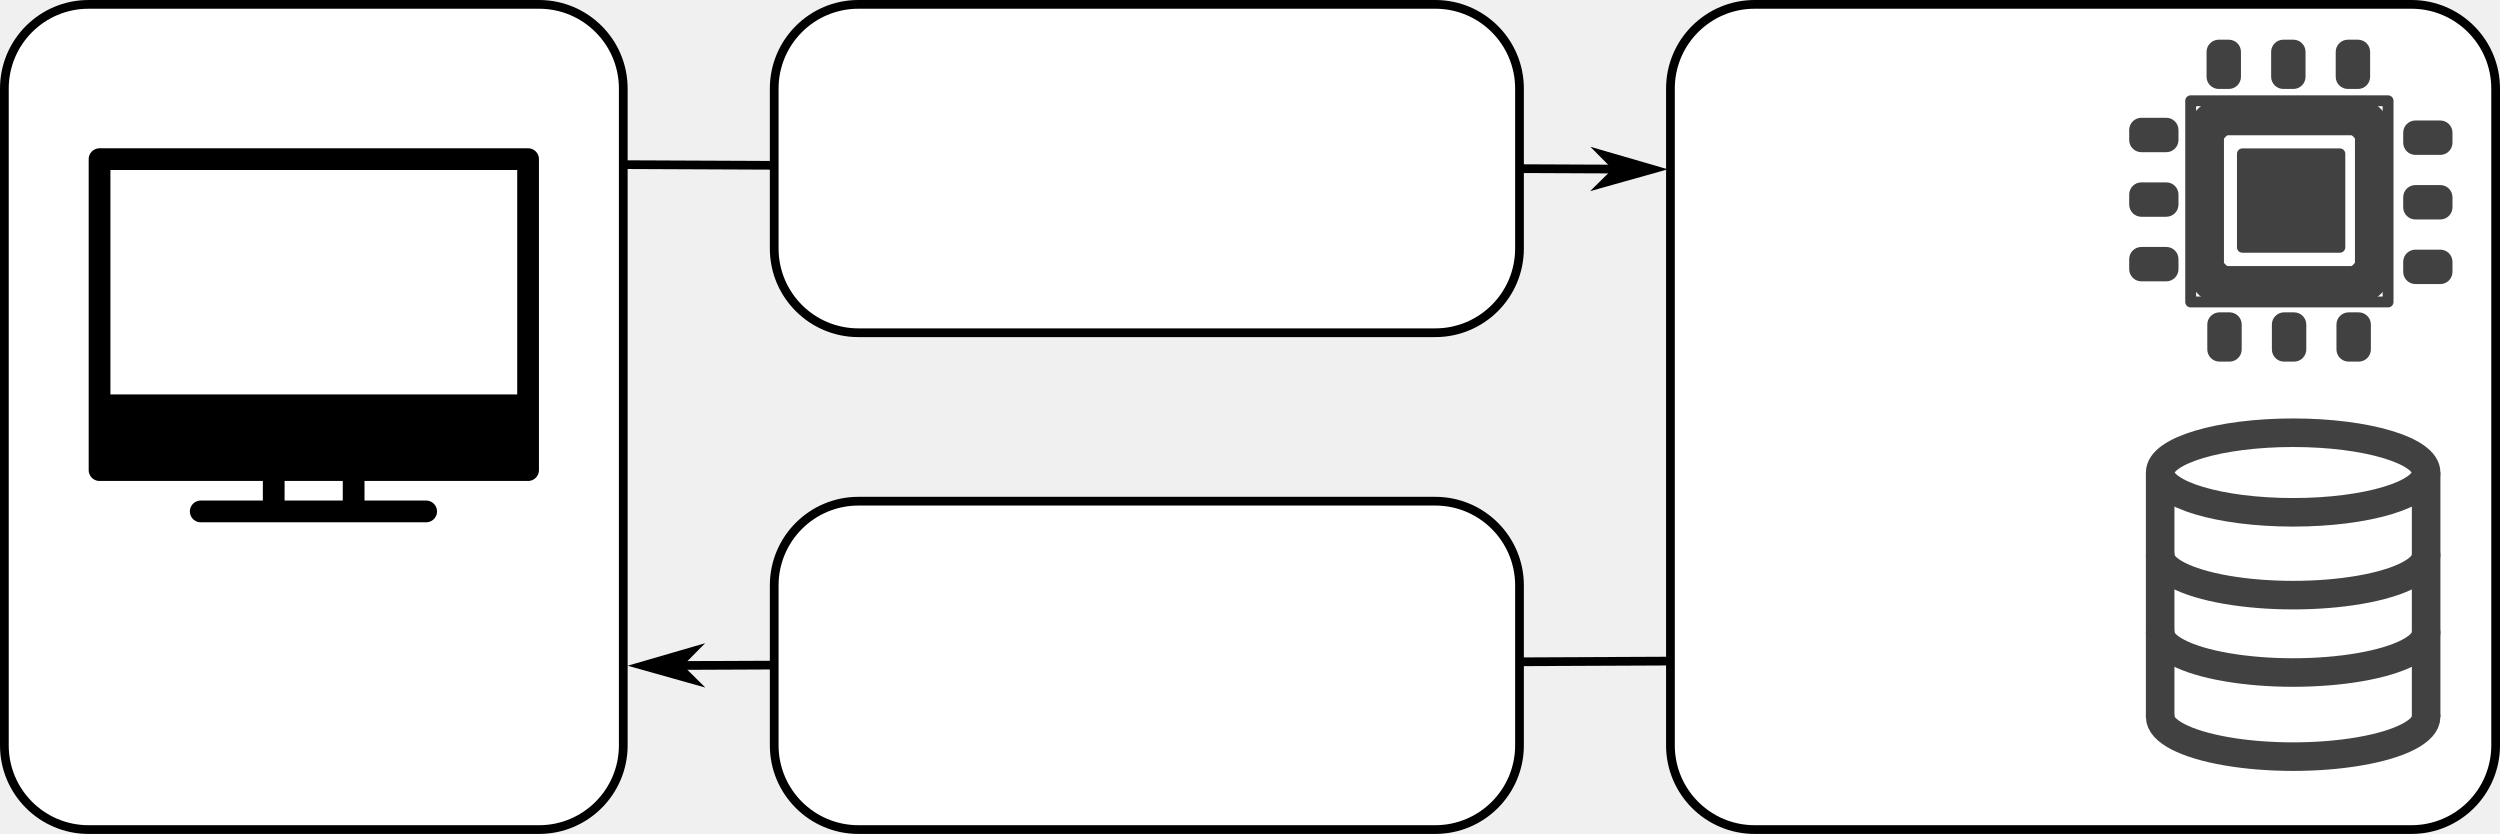
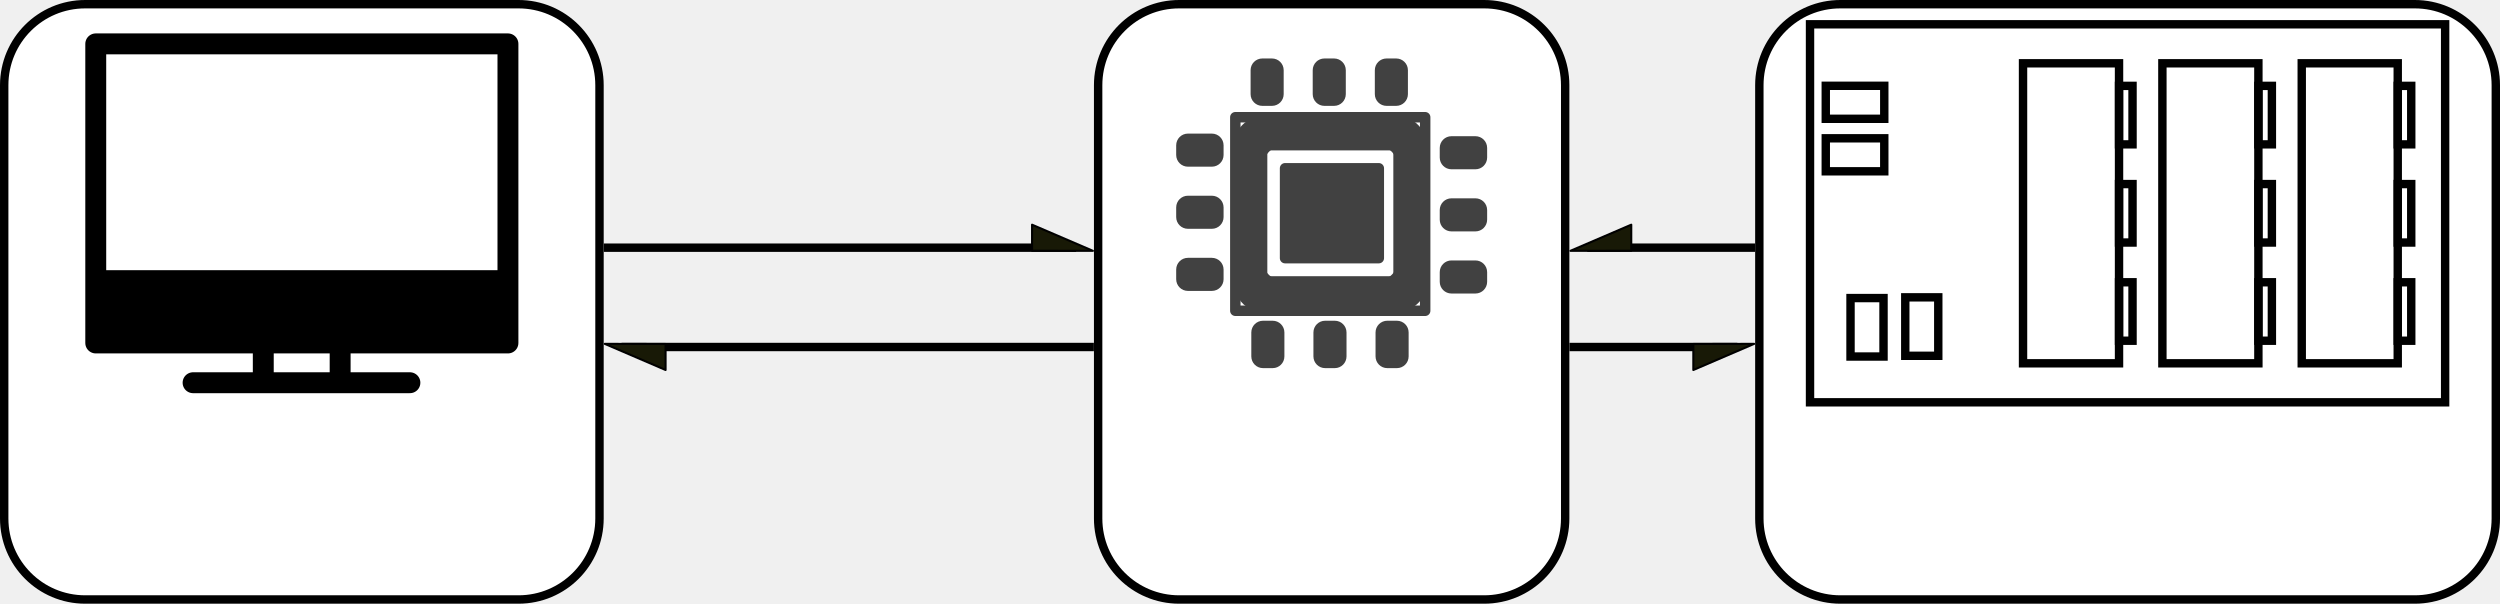
- <svg xmlns="http://www.w3.org/2000/svg" width="302.956mm" height="101.058mm" viewBox="0 0 302.956 101.058" version="1.1" id="svg406">
+ <svg xmlns="http://www.w3.org/2000/svg" width="314.969mm" height="76.058mm" viewBox="0 0 314.969 76.058" version="1.1" id="svg406">
  <defs id="defs400">
    <marker orient="auto" refY="0" refX="0" id="Arrow1Mend-7-8-0" style="overflow:visible">
      <path id="path1518-9-2-5" d="M 0,0 5,-5 -12.5,0 5,5 Z" style="fill:#000000;fill-opacity:1;fill-rule:evenodd;stroke:#000000;stroke-width:1pt;stroke-opacity:1" transform="matrix(-0.4,0,0,-0.4,-4,0)" />
    </marker>
    <marker orient="auto" refY="0" refX="0" id="Arrow1Mend-7-8-0-9" style="overflow:visible">
      <path id="path1518-9-2-5-8" d="M 0,0 5,-5 -12.5,0 5,5 Z" style="fill:#000000;fill-opacity:1;fill-rule:evenodd;stroke:#000000;stroke-width:1pt;stroke-opacity:1" transform="matrix(-0.4,0,0,-0.4,-4,0)" />
    </marker>
  </defs>
-   <g id="layer1" transform="translate(0.5905227,-108.4457)">
-     <path style="display:inline;fill:none;stroke:#000000;stroke-width:1.058;stroke-linecap:butt;stroke-linejoin:miter;stroke-miterlimit:4;stroke-dasharray:none;stroke-opacity:1;marker-end:url(#Arrow1Mend-7-8-0)" d="M 71.946,128.386 199.442,128.953" id="path6919-4-3" />
+   <g id="layer1" transform="translate(0.5905227,-122.2039)">
    <g id="g1856" transform="translate(340.5014,-26.19241)">
      <g id="g1922" transform="translate(-336.7596,-0.1624188)">
-         <rect style="display:inline;fill:#ffffff;fill-opacity:1;fill-rule:nonzero;stroke:#000000;stroke-width:1.058;stroke-linecap:round;stroke-linejoin:round;stroke-miterlimit:4;stroke-dasharray:none;stroke-dashoffset:0;stroke-opacity:1" id="rect2218-9-5-3-0-7-9" width="75" height="100" x="-3.803" y="135.33" rx="10.205" ry="10.205" />
+         <rect style="display:inline;fill:#ffffff;fill-opacity:1;fill-rule:nonzero;stroke:#000000;stroke-width:1.058;stroke-linecap:round;stroke-linejoin:round;stroke-miterlimit:4;stroke-dasharray:none;stroke-dashoffset:0;stroke-opacity:1" id="rect2218-9-5-3-0-7-9" width="75" height="75" x="-3.803" y="149.088" rx="10.205" ry="10.205" />
        <g transform="translate(0,9.790713)" id="g1908">
-           <flowRoot xml:space="preserve" id="flowRoot2231-2-9-6-6-8-3-0" style="font-style:normal;font-variant:normal;font-weight:bold;font-stretch:normal;font-size:40px;line-height:1.25;font-family:'CMU Serif';-inkscape-font-specification:'CMU Serif, Bold';font-variant-ligatures:normal;font-variant-caps:normal;font-variant-numeric:normal;font-feature-settings:normal;text-align:center;letter-spacing:0px;word-spacing:0px;writing-mode:lr-tb;text-anchor:middle;display:inline;fill:#000000;fill-opacity:1;stroke:none" transform="matrix(0.2645833,0,0,0.2645833,-39.45552,181.6871)">
+           <flowRoot xml:space="preserve" id="flowRoot2231-2-9-6-6-8-3-0" style="font-style:normal;font-variant:normal;font-weight:bold;font-stretch:normal;font-size:40px;line-height:1.25;font-family:'CMU Serif';-inkscape-font-specification:'CMU Serif, Bold';font-variant-ligatures:normal;font-variant-caps:normal;font-variant-numeric:normal;font-feature-settings:normal;text-align:center;letter-spacing:0px;word-spacing:0px;writing-mode:lr-tb;text-anchor:middle;display:inline;fill:#000000;fill-opacity:1;stroke:none" transform="matrix(0.2645833,0,0,0.2645833,-39.45552,172.6912)">
            <flowRegion id="flowRegion2233-0-2-1-3-2-8-3" style="font-style:normal;font-variant:normal;font-weight:bold;font-stretch:normal;font-size:40px;font-family:'CMU Serif';-inkscape-font-specification:'CMU Serif, Bold';font-variant-ligatures:normal;font-variant-caps:normal;font-variant-numeric:normal;font-feature-settings:normal;text-align:center;writing-mode:lr-tb;text-anchor:middle">
              <rect id="rect2235-2-2-2-2-3-6-5" width="330.38" height="159.533" x="111.429" y="62.52" style="font-style:normal;font-variant:normal;font-weight:bold;font-stretch:normal;font-size:40px;font-family:'CMU Serif';-inkscape-font-specification:'CMU Serif, Bold';font-variant-ligatures:normal;font-variant-caps:normal;font-variant-numeric:normal;font-feature-settings:normal;text-align:center;writing-mode:lr-tb;text-anchor:middle" />
            </flowRegion>
-             <flowPara id="flowPara14306-3-5">Web Browser</flowPara>
+             <flowPara id="flowPara14306-3-5">OPC-UA </flowPara>
+             <flowPara id="flowPara4896">Client</flowPara>
          </flowRoot>
          <g id="g7727" transform="matrix(0.3733337,0,0,0.3733337,-285.9045,123.7338)" style="display:inline">
            <rect ry="0" rx="0" y="55.077" x="786.524" height="100.933" width="139.1" id="rect5556-0" style="fill:none;fill-opacity:1;fill-rule:nonzero;stroke:#000000;stroke-width:7.056;stroke-linecap:round;stroke-linejoin:round;stroke-miterlimit:4;stroke-dasharray:none;stroke-dashoffset:0;stroke-opacity:1" />
            <path id="path5566-1" d="m 843.058,156.681 v 12.316" style="fill:none;stroke:#000000;stroke-width:7.056;stroke-linecap:butt;stroke-linejoin:miter;stroke-miterlimit:4;stroke-dasharray:none;stroke-opacity:1" />
            <path id="path5568-3" d="m 868.998,156.681 v 12.502" style="fill:none;stroke:#000000;stroke-width:7.056;stroke-linecap:butt;stroke-linejoin:miter;stroke-miterlimit:4;stroke-dasharray:none;stroke-opacity:1" />
            <path id="path5570-7" d="m 819.368,169.426 h 73.169" style="fill:none;stroke:#000000;stroke-width:7.056;stroke-linecap:round;stroke-linejoin:miter;stroke-miterlimit:4;stroke-dasharray:none;stroke-opacity:1" />
            <rect y="131.922" x="789.561" height="24.087" width="135.712" id="rect646" style="fill:#000000;fill-opacity:1;stroke:#000000;stroke-width:0.946;stroke-miterlimit:4;stroke-dasharray:none;stroke-dashoffset:0;stroke-opacity:1" />
          </g>
        </g>
      </g>
    </g>
-     <path style="display:inline;fill:none;stroke:#000000;stroke-width:1.058;stroke-linecap:butt;stroke-linejoin:miter;stroke-miterlimit:4;stroke-dasharray:none;stroke-opacity:1;marker-end:url(#Arrow1Mend-7-8-0-9)" d="M 205.049,188.544 77.553,189.111" id="path6919-4-3-9" />
-     <g id="g1824" transform="translate(-1.1481266e-5)">
-       <g id="g1896">
-         <g transform="translate(145.2605,111.9397)" id="g4485-7-9-0-2" style="display:inline">
-           <rect style="fill:#ffffff;fill-opacity:1;fill-rule:nonzero;stroke:#000000;stroke-width:1.058;stroke-linecap:round;stroke-linejoin:round;stroke-miterlimit:4;stroke-dasharray:none;stroke-dashoffset:0;stroke-opacity:1" id="rect2218-9-5-3-0-0-3" width="100" height="100" x="56.576" y="-2.965" rx="10.205" ry="10.205" />
-         </g>
-         <flowRoot transform="matrix(0.2645833,0,0,0.2645833,154.84,127.2244)" style="font-style:normal;font-variant:normal;font-weight:bold;font-stretch:normal;font-size:40px;line-height:1.25;font-family:'CMU Serif';-inkscape-font-specification:'CMU Serif, Bold';font-variant-ligatures:normal;font-variant-caps:normal;font-variant-numeric:normal;font-feature-settings:normal;text-align:center;letter-spacing:0px;word-spacing:0px;writing-mode:lr-tb;text-anchor:middle;display:inline;fill:#000000;fill-opacity:1;stroke:none" id="flowRoot2231-2-9-6-6-8-9-7" xml:space="preserve">
-           <flowRegion style="font-style:normal;font-variant:normal;font-weight:bold;font-stretch:normal;font-size:40px;font-family:'CMU Serif';-inkscape-font-specification:'CMU Serif, Bold';font-variant-ligatures:normal;font-variant-caps:normal;font-variant-numeric:normal;font-feature-settings:normal;text-align:center;writing-mode:lr-tb;text-anchor:middle" id="flowRegion2233-0-2-1-3-2-3-2">
-             <rect style="font-style:normal;font-variant:normal;font-weight:bold;font-stretch:normal;font-size:40px;font-family:'CMU Serif';-inkscape-font-specification:'CMU Serif, Bold';font-variant-ligatures:normal;font-variant-caps:normal;font-variant-numeric:normal;font-feature-settings:normal;text-align:center;writing-mode:lr-tb;text-anchor:middle" y="62.52" x="111.429" height="159.533" width="330.38" id="rect2235-2-2-2-2-3-9-6" />
-           </flowRegion>
-           <flowPara id="flowPara14306-1-6">Process </flowPara>
-           <flowPara id="flowPara1552">Request</flowPara>
-         </flowRoot>
-         <g id="g1607" transform="translate(-10.58333,0.1319906)">
-           <g id="g1681-2-8" transform="matrix(0.3733337,0,0,0.3733337,133.7866,250.2392)" style="display:inline">
-             <g transform="rotate(90,376.3592,-367.8392)" id="g1585-7-6-0" style="display:inline">
-               <rect style="display:inline;fill:#414141;fill-opacity:1;fill-rule:nonzero;stroke:#414141;stroke-width:3.528;stroke-linecap:round;stroke-linejoin:round;stroke-miterlimit:4;stroke-dasharray:none;stroke-dashoffset:0;stroke-opacity:1" id="rect1529-0-4-4-2" width="7.639" height="12.468" x="-453.602" y="352.781" ry="2.195" transform="scale(-1)" />
-               <rect style="display:inline;fill:#414141;fill-opacity:1;fill-rule:nonzero;stroke:#414141;stroke-width:3.528;stroke-linecap:round;stroke-linejoin:round;stroke-miterlimit:4;stroke-dasharray:none;stroke-dashoffset:0;stroke-opacity:1" id="rect1529-7-6-8-7-2" width="7.639" height="12.468" x="-432.64" y="352.781" ry="2.195" transform="scale(-1)" />
-               <rect style="display:inline;fill:#414141;fill-opacity:1;fill-rule:nonzero;stroke:#414141;stroke-width:3.528;stroke-linecap:round;stroke-linejoin:round;stroke-miterlimit:4;stroke-dasharray:none;stroke-dashoffset:0;stroke-opacity:1" id="rect1529-7-4-4-5-9-3" width="7.639" height="12.468" x="-411.677" y="352.781" ry="2.195" transform="scale(-1)" />
+     <g transform="translate(81.18628,125.6979)" id="g4485-7-9-0-2" style="display:inline">
+       <rect style="fill:#ffffff;fill-opacity:1;fill-rule:nonzero;stroke:#000000;stroke-width:1.058;stroke-linecap:round;stroke-linejoin:round;stroke-miterlimit:4;stroke-dasharray:none;stroke-dashoffset:0;stroke-opacity:1" id="rect2218-9-5-3-0-0-3" width="58.84" height="75" x="56.576" y="-2.965" rx="10.205" ry="10.205" />
+     </g>
+     <g transform="translate(-20.01767,-0.5345387)" id="g5220">
+       <g transform="translate(-100.4025,16.98252)" id="g1607">
+         <g style="display:inline" transform="matrix(0.3733337,0,0,0.3733337,133.7866,250.2392)" id="g1681-2-8">
+           <g style="display:inline" id="g1585-7-6-0" transform="rotate(90,376.3592,-367.8392)">
+             <rect transform="scale(-1)" ry="2.195" y="352.781" x="-453.602" height="12.468" width="7.639" id="rect1529-0-4-4-2" style="display:inline;fill:#414141;fill-opacity:1;fill-rule:nonzero;stroke:#414141;stroke-width:3.528;stroke-linecap:round;stroke-linejoin:round;stroke-miterlimit:4;stroke-dasharray:none;stroke-dashoffset:0;stroke-opacity:1" />
+             <rect transform="scale(-1)" ry="2.195" y="352.781" x="-432.64" height="12.468" width="7.639" id="rect1529-7-6-8-7-2" style="display:inline;fill:#414141;fill-opacity:1;fill-rule:nonzero;stroke:#414141;stroke-width:3.528;stroke-linecap:round;stroke-linejoin:round;stroke-miterlimit:4;stroke-dasharray:none;stroke-dashoffset:0;stroke-opacity:1" />
+             <rect transform="scale(-1)" ry="2.195" y="352.781" x="-411.677" height="12.468" width="7.639" id="rect1529-7-4-4-5-9-3" style="display:inline;fill:#414141;fill-opacity:1;fill-rule:nonzero;stroke:#414141;stroke-width:3.528;stroke-linecap:round;stroke-linejoin:round;stroke-miterlimit:4;stroke-dasharray:none;stroke-dashoffset:0;stroke-opacity:1" />
+           </g>
+           <g id="g1657-3-2">
+             <rect ry="3.228" rx="0" y="-330.22" x="396.281" height="30.327" width="31.639" id="rect1480-6-2-4" style="display:inline;fill:#414141;fill-opacity:1;fill-rule:nonzero;stroke:#414141;stroke-width:3.528;stroke-linecap:round;stroke-linejoin:round;stroke-miterlimit:4;stroke-dasharray:none;stroke-dashoffset:0;stroke-opacity:1" />
+             <g id="g1516-8-8">
+               <rect style="fill:none;fill-opacity:0.978;fill-rule:nonzero;stroke:#414141;stroke-width:3.528;stroke-linecap:round;stroke-linejoin:round;stroke-miterlimit:4;stroke-dasharray:none;stroke-dashoffset:0;stroke-opacity:1" id="rect1480-75-2" width="64.071" height="65.313" x="379.494" y="-347.449" rx="0" ry="9.437" />
+               <rect style="display:inline;fill:none;fill-opacity:0.978;fill-rule:nonzero;stroke:#414141;stroke-width:3.528;stroke-linecap:round;stroke-linejoin:round;stroke-miterlimit:4;stroke-dasharray:none;stroke-dashoffset:0;stroke-opacity:1" id="rect1480-7-6-3" width="46.05" height="45.989" x="388.531" y="-338.025" rx="0" ry="6.452" />
            </g>
-             <g id="g1657-3-2">
-               <rect style="display:inline;fill:#414141;fill-opacity:1;fill-rule:nonzero;stroke:#414141;stroke-width:3.528;stroke-linecap:round;stroke-linejoin:round;stroke-miterlimit:4;stroke-dasharray:none;stroke-dashoffset:0;stroke-opacity:1" id="rect1480-6-2-4" width="31.639" height="30.327" x="396.281" y="-330.22" rx="0" ry="3.228" />
-               <g id="g1516-8-8">
-                 <rect ry="9.437" rx="0" y="-347.449" x="379.494" height="65.313" width="64.071" id="rect1480-75-2" style="fill:none;fill-opacity:0.978;fill-rule:nonzero;stroke:#414141;stroke-width:3.528;stroke-linecap:round;stroke-linejoin:round;stroke-miterlimit:4;stroke-dasharray:none;stroke-dashoffset:0;stroke-opacity:1" />
-                 <rect ry="6.452" rx="0" y="-338.025" x="388.531" height="45.989" width="46.05" id="rect1480-7-6-3" style="display:inline;fill:none;fill-opacity:0.978;fill-rule:nonzero;stroke:#414141;stroke-width:3.528;stroke-linecap:round;stroke-linejoin:round;stroke-miterlimit:4;stroke-dasharray:none;stroke-dashoffset:0;stroke-opacity:1" />
-               </g>
-               <path style="fill:#414141;fill-opacity:1;fill-rule:nonzero;stroke:#414141;stroke-width:17.698;stroke-linecap:round;stroke-linejoin:round;stroke-miterlimit:4;stroke-dasharray:none;stroke-dashoffset:0;stroke-opacity:1" d="m 1456.672,-1076.844 c -8.412,-4.404 -14.034,-13.257 -15.117,-23.808 -0.469,-4.568 -0.666,-47.729 -0.439,-95.913 0.365,-77.146 0.669,-88.162 2.551,-92.253 2.825,-6.143 8.582,-11.764 15.119,-14.762 4.983,-2.286 10.857,-2.437 95.572,-2.457 54.567,-0.013 92.1,0.489 94.908,1.271 6.494,1.807 14.491,8.789 17.398,15.191 2.312,5.091 2.456,10.832 2.483,99.359 0.032,102.655 0.281,99.16 -7.674,107.643 -1.969,2.1 -5.969,4.924 -8.889,6.276 -5.005,2.317 -10.603,2.46 -97.686,2.487 l -92.376,0.029 z m 169.339,-20.985 c 8.639,-2.398 15.979,-8.331 19.804,-16.008 l 3.451,-6.925 v -69.83 -69.83 l -3.498,-7.019 c -3.963,-7.954 -10.775,-13.569 -19.336,-15.94 -4.161,-1.153 -24.201,-1.473 -74.065,-1.186 l -68.36,0.394 -5.911,3.318 c -7.955,4.466 -14.11,12.841 -15.95,21.705 -1.013,4.88 -1.362,28.025 -1.095,72.702 l 0.391,65.543 3.106,6.307 c 3.778,7.673 10.799,13.727 18.796,16.21 7.737,2.402 134.242,2.897 142.668,0.558 z" id="path1519-0-8" transform="scale(0.2645833)" />
-               <g id="g1614-4-5">
-                 <rect ry="2.195" y="-365.512" x="386.412" height="12.468" width="7.639" id="rect1529-6-7" style="fill:#414141;fill-opacity:1;fill-rule:nonzero;stroke:#414141;stroke-width:3.528;stroke-linecap:round;stroke-linejoin:round;stroke-miterlimit:4;stroke-dasharray:none;stroke-dashoffset:0;stroke-opacity:1" />
-                 <rect ry="2.195" y="-365.512" x="407.375" height="12.468" width="7.639" id="rect1529-7-9-2" style="display:inline;fill:#414141;fill-opacity:1;fill-rule:nonzero;stroke:#414141;stroke-width:3.528;stroke-linecap:round;stroke-linejoin:round;stroke-miterlimit:4;stroke-dasharray:none;stroke-dashoffset:0;stroke-opacity:1" />
-                 <rect ry="2.195" y="-365.512" x="428.337" height="12.468" width="7.639" id="rect1529-7-4-68-8" style="display:inline;fill:#414141;fill-opacity:1;fill-rule:nonzero;stroke:#414141;stroke-width:3.528;stroke-linecap:round;stroke-linejoin:round;stroke-miterlimit:4;stroke-dasharray:none;stroke-dashoffset:0;stroke-opacity:1" />
-               </g>
-               <g id="g1585-9-8" transform="rotate(90,420.3915,-322.9289)">
-                 <rect transform="scale(-1)" ry="2.195" y="352.781" x="-453.602" height="12.468" width="7.639" id="rect1529-0-6-7" style="display:inline;fill:#414141;fill-opacity:1;fill-rule:nonzero;stroke:#414141;stroke-width:3.528;stroke-linecap:round;stroke-linejoin:round;stroke-miterlimit:4;stroke-dasharray:none;stroke-dashoffset:0;stroke-opacity:1" />
-                 <rect transform="scale(-1)" ry="2.195" y="352.781" x="-432.64" height="12.468" width="7.639" id="rect1529-7-6-85-7" style="display:inline;fill:#414141;fill-opacity:1;fill-rule:nonzero;stroke:#414141;stroke-width:3.528;stroke-linecap:round;stroke-linejoin:round;stroke-miterlimit:4;stroke-dasharray:none;stroke-dashoffset:0;stroke-opacity:1" />
-                 <rect transform="scale(-1)" ry="2.195" y="352.781" x="-411.677" height="12.468" width="7.639" id="rect1529-7-4-4-9-3" style="display:inline;fill:#414141;fill-opacity:1;fill-rule:nonzero;stroke:#414141;stroke-width:3.528;stroke-linecap:round;stroke-linejoin:round;stroke-miterlimit:4;stroke-dasharray:none;stroke-dashoffset:0;stroke-opacity:1" />
-               </g>
-               <g transform="translate(0.2414614,88.50347)" style="display:inline" id="g1614-8-8-5">
-                 <rect ry="2.195" y="-365.512" x="386.412" height="12.468" width="7.639" id="rect1529-2-7-3" style="fill:#414141;fill-opacity:1;fill-rule:nonzero;stroke:#414141;stroke-width:3.528;stroke-linecap:round;stroke-linejoin:round;stroke-miterlimit:4;stroke-dasharray:none;stroke-dashoffset:0;stroke-opacity:1" />
-                 <rect ry="2.195" y="-365.512" x="407.375" height="12.468" width="7.639" id="rect1529-7-60-0-9" style="display:inline;fill:#414141;fill-opacity:1;fill-rule:nonzero;stroke:#414141;stroke-width:3.528;stroke-linecap:round;stroke-linejoin:round;stroke-miterlimit:4;stroke-dasharray:none;stroke-dashoffset:0;stroke-opacity:1" />
-                 <rect ry="2.195" y="-365.512" x="428.337" height="12.468" width="7.639" id="rect1529-7-4-6-7-0" style="display:inline;fill:#414141;fill-opacity:1;fill-rule:nonzero;stroke:#414141;stroke-width:3.528;stroke-linecap:round;stroke-linejoin:round;stroke-miterlimit:4;stroke-dasharray:none;stroke-dashoffset:0;stroke-opacity:1" />
-               </g>
+             <path transform="scale(0.2645833)" id="path1519-0-8" d="m 1456.672,-1076.844 c -8.412,-4.404 -14.034,-13.257 -15.117,-23.808 -0.469,-4.568 -0.666,-47.729 -0.439,-95.913 0.365,-77.146 0.669,-88.162 2.551,-92.253 2.825,-6.143 8.582,-11.764 15.119,-14.762 4.983,-2.286 10.857,-2.437 95.572,-2.457 54.567,-0.013 92.1,0.489 94.908,1.271 6.494,1.807 14.491,8.789 17.398,15.191 2.312,5.091 2.456,10.832 2.483,99.359 0.032,102.655 0.281,99.16 -7.674,107.643 -1.969,2.1 -5.969,4.924 -8.889,6.276 -5.005,2.317 -10.603,2.46 -97.686,2.487 l -92.376,0.029 z m 169.339,-20.985 c 8.639,-2.398 15.979,-8.331 19.804,-16.008 l 3.451,-6.925 v -69.83 -69.83 l -3.498,-7.019 c -3.963,-7.954 -10.775,-13.569 -19.336,-15.94 -4.161,-1.153 -24.201,-1.473 -74.065,-1.186 l -68.36,0.394 -5.911,3.318 c -7.955,4.466 -14.11,12.841 -15.95,21.705 -1.013,4.88 -1.362,28.025 -1.095,72.702 l 0.391,65.543 3.106,6.307 c 3.778,7.673 10.799,13.727 18.796,16.21 7.737,2.402 134.242,2.897 142.668,0.558 z" style="fill:#414141;fill-opacity:1;fill-rule:nonzero;stroke:#414141;stroke-width:17.698;stroke-linecap:round;stroke-linejoin:round;stroke-miterlimit:4;stroke-dasharray:none;stroke-dashoffset:0;stroke-opacity:1" />
+             <g id="g1614-4-5">
+               <rect style="fill:#414141;fill-opacity:1;fill-rule:nonzero;stroke:#414141;stroke-width:3.528;stroke-linecap:round;stroke-linejoin:round;stroke-miterlimit:4;stroke-dasharray:none;stroke-dashoffset:0;stroke-opacity:1" id="rect1529-6-7" width="7.639" height="12.468" x="386.412" y="-365.512" ry="2.195" />
+               <rect style="display:inline;fill:#414141;fill-opacity:1;fill-rule:nonzero;stroke:#414141;stroke-width:3.528;stroke-linecap:round;stroke-linejoin:round;stroke-miterlimit:4;stroke-dasharray:none;stroke-dashoffset:0;stroke-opacity:1" id="rect1529-7-9-2" width="7.639" height="12.468" x="407.375" y="-365.512" ry="2.195" />
+               <rect style="display:inline;fill:#414141;fill-opacity:1;fill-rule:nonzero;stroke:#414141;stroke-width:3.528;stroke-linecap:round;stroke-linejoin:round;stroke-miterlimit:4;stroke-dasharray:none;stroke-dashoffset:0;stroke-opacity:1" id="rect1529-7-4-68-8" width="7.639" height="12.468" x="428.337" y="-365.512" ry="2.195" />
            </g>
-           </g>
-           <g id="g3499-7-1-2" transform="matrix(0.3165178,0,0,0.3165178,260.5996,167.8387)" style="display:inline;stroke:#414141;stroke-width:10.934;stroke-miterlimit:4;stroke-dasharray:none;stroke-opacity:1">
-             <ellipse ry="15.234" rx="50.915" cy="-7.153" cx="86.194" id="path3436-3-5-1" style="fill:none;fill-opacity:1;fill-rule:nonzero;stroke:#414141;stroke-width:10.934;stroke-linecap:round;stroke-linejoin:round;stroke-miterlimit:4;stroke-dasharray:none;stroke-dashoffset:0;stroke-opacity:1" />
-             <path id="path3440-1-1-4" d="M 35.28,-7.153 V 86.392" style="fill:none;stroke:#414141;stroke-width:10.934;stroke-linecap:butt;stroke-linejoin:miter;stroke-miterlimit:4;stroke-dasharray:none;stroke-opacity:1" />
-             <path id="path3440-9-1-3-1" d="M 137.109,-7.153 V 86.392" style="fill:none;stroke:#414141;stroke-width:10.934;stroke-linecap:butt;stroke-linejoin:miter;stroke-miterlimit:4;stroke-dasharray:none;stroke-opacity:1" />
-             <path d="m 137.109,24.56 a 50.915,15.234 0 0 1 -25.457,13.193 50.915,15.234 0 0 1 -50.915,0 50.915,15.234 0 0 1 -25.457,-13.193" id="path3436-5-9-3-1" style="fill:none;fill-opacity:1;fill-rule:nonzero;stroke:#414141;stroke-width:10.934;stroke-linecap:round;stroke-linejoin:round;stroke-miterlimit:4;stroke-dasharray:none;stroke-dashoffset:0;stroke-opacity:1" />
-             <path d="m 137.109,54.189 a 50.915,15.234 0 0 1 -25.457,13.193 50.915,15.234 0 0 1 -50.915,0 50.915,15.234 0 0 1 -25.457,-13.193" id="path3436-5-5-0-9-3" style="fill:none;fill-opacity:1;fill-rule:nonzero;stroke:#414141;stroke-width:10.934;stroke-linecap:round;stroke-linejoin:round;stroke-miterlimit:4;stroke-dasharray:none;stroke-dashoffset:0;stroke-opacity:1" />
-             <path d="m 137.109,86.392 a 50.915,15.234 0 0 1 -25.457,13.193 50.915,15.234 0 0 1 -50.915,0 50.915,15.234 0 0 1 -25.457,-13.193" id="path3436-5-7-5-4-6" style="fill:none;fill-opacity:1;fill-rule:nonzero;stroke:#414141;stroke-width:10.934;stroke-linecap:round;stroke-linejoin:round;stroke-miterlimit:4;stroke-dasharray:none;stroke-dashoffset:0;stroke-opacity:1" />
+             <g transform="rotate(90,420.3915,-322.9289)" id="g1585-9-8">
+               <rect style="display:inline;fill:#414141;fill-opacity:1;fill-rule:nonzero;stroke:#414141;stroke-width:3.528;stroke-linecap:round;stroke-linejoin:round;stroke-miterlimit:4;stroke-dasharray:none;stroke-dashoffset:0;stroke-opacity:1" id="rect1529-0-6-7" width="7.639" height="12.468" x="-453.602" y="352.781" ry="2.195" transform="scale(-1)" />
+               <rect style="display:inline;fill:#414141;fill-opacity:1;fill-rule:nonzero;stroke:#414141;stroke-width:3.528;stroke-linecap:round;stroke-linejoin:round;stroke-miterlimit:4;stroke-dasharray:none;stroke-dashoffset:0;stroke-opacity:1" id="rect1529-7-6-85-7" width="7.639" height="12.468" x="-432.64" y="352.781" ry="2.195" transform="scale(-1)" />
+               <rect style="display:inline;fill:#414141;fill-opacity:1;fill-rule:nonzero;stroke:#414141;stroke-width:3.528;stroke-linecap:round;stroke-linejoin:round;stroke-miterlimit:4;stroke-dasharray:none;stroke-dashoffset:0;stroke-opacity:1" id="rect1529-7-4-4-9-3" width="7.639" height="12.468" x="-411.677" y="352.781" ry="2.195" transform="scale(-1)" />
+             </g>
+             <g id="g1614-8-8-5" style="display:inline" transform="translate(0.2414614,88.50347)">
+               <rect style="fill:#414141;fill-opacity:1;fill-rule:nonzero;stroke:#414141;stroke-width:3.528;stroke-linecap:round;stroke-linejoin:round;stroke-miterlimit:4;stroke-dasharray:none;stroke-dashoffset:0;stroke-opacity:1" id="rect1529-2-7-3" width="7.639" height="12.468" x="386.412" y="-365.512" ry="2.195" />
+               <rect style="display:inline;fill:#414141;fill-opacity:1;fill-rule:nonzero;stroke:#414141;stroke-width:3.528;stroke-linecap:round;stroke-linejoin:round;stroke-miterlimit:4;stroke-dasharray:none;stroke-dashoffset:0;stroke-opacity:1" id="rect1529-7-60-0-9" width="7.639" height="12.468" x="407.375" y="-365.512" ry="2.195" />
+               <rect style="display:inline;fill:#414141;fill-opacity:1;fill-rule:nonzero;stroke:#414141;stroke-width:3.528;stroke-linecap:round;stroke-linejoin:round;stroke-miterlimit:4;stroke-dasharray:none;stroke-dashoffset:0;stroke-opacity:1" id="rect1529-7-4-6-7-0" width="7.639" height="12.468" x="428.337" y="-365.512" ry="2.195" />
+             </g>
          </g>
        </g>
      </g>
    </g>
-     <g id="g3527" transform="translate(6.356305)">
-       <g style="display:inline" id="g14390-3" transform="translate(10.99183,54.44355)">
-         <g id="g1548">
-           <g style="display:inline;fill:none;stroke:#000000;stroke-width:1.058;stroke-miterlimit:4;stroke-dasharray:none;stroke-opacity:1" id="g4448-7-9-0-0" transform="translate(8.61495,66.0488)">
-             <g id="g4485-7-9-7" transform="translate(10.69078,-8.552625)" style="fill:none;stroke:#000000;stroke-width:1.058;stroke-miterlimit:4;stroke-dasharray:none;stroke-opacity:1">
-               <rect ry="10.205" rx="10.205" y="-2.965" x="56.576" height="39.793" width="90.316" id="rect2218-9-5-3-0-7" style="fill:#ffffff;fill-opacity:1;fill-rule:nonzero;stroke:#000000;stroke-width:1.058;stroke-linecap:round;stroke-linejoin:round;stroke-miterlimit:4;stroke-dasharray:none;stroke-dashoffset:0;stroke-opacity:1" />
-             </g>
+     <g id="g5332" transform="translate(12.93889)">
+       <g style="display:inline" id="g4485-7-9-0-2-4" transform="translate(185.4938,84.15894)">
+         <rect ry="10.205" rx="10.205" y="38.574" x="22.633" height="75" width="92.784" id="rect2218-9-5-3-0-0-3-7" style="fill:#ffffff;fill-opacity:1;fill-rule:nonzero;stroke:#000000;stroke-width:1.058;stroke-linecap:round;stroke-linejoin:round;stroke-miterlimit:4;stroke-dasharray:none;stroke-dashoffset:0;stroke-opacity:1" />
+       </g>
+       <flowRoot xml:space="preserve" id="flowRoot2231-2-9-6-6-8-9-7-2" style="font-style:normal;font-variant:normal;font-weight:bold;font-stretch:normal;font-size:40px;line-height:1.25;font-family:'CMU Serif';-inkscape-font-specification:'CMU Serif, Bold';font-variant-ligatures:normal;font-variant-caps:normal;font-variant-numeric:normal;font-feature-settings:normal;text-align:center;letter-spacing:0px;word-spacing:0px;writing-mode:lr-tb;text-anchor:middle;display:inline;fill:#000000;fill-opacity:1;stroke:none" transform="matrix(0.2645833,0,0,0.2645833,181.4615,162.734)">
+         <flowRegion id="flowRegion2233-0-2-1-3-2-3-2-9" style="font-style:normal;font-variant:normal;font-weight:bold;font-stretch:normal;font-size:40px;font-family:'CMU Serif';-inkscape-font-specification:'CMU Serif, Bold';font-variant-ligatures:normal;font-variant-caps:normal;font-variant-numeric:normal;font-feature-settings:normal;text-align:center;writing-mode:lr-tb;text-anchor:middle">
+           <rect id="rect2235-2-2-2-2-3-9-6-3" width="330.38" height="159.533" x="111.429" y="62.52" style="font-style:normal;font-variant:normal;font-weight:bold;font-stretch:normal;font-size:40px;font-family:'CMU Serif';-inkscape-font-specification:'CMU Serif, Bold';font-variant-ligatures:normal;font-variant-caps:normal;font-variant-numeric:normal;font-feature-settings:normal;text-align:center;writing-mode:lr-tb;text-anchor:middle" />
+         </flowRegion>
+         <flowPara id="flowPara4900-9">PLC</flowPara>
+       </flowRoot>
+       <g transform="translate(120.2289,-108.052)" id="g4894">
+         <rect id="rect86" width="80.016" height="47.625" x="94.282" y="233.317" style="fill:none;stroke:#000000;stroke-width:1.058;stroke-miterlimit:4;stroke-dasharray:none;stroke-opacity:1" />
+         <rect id="rect86-3-6-7-5" width="7.371" height="4.158" x="96.266" y="241.065" style="fill:none;stroke:#000000;stroke-width:1.058;stroke-miterlimit:4;stroke-dasharray:none;stroke-opacity:1" />
+         <rect id="rect86-3-6-7-5-3" width="7.371" height="4.158" x="96.266" y="247.68" style="fill:none;stroke:#000000;stroke-width:1.058;stroke-miterlimit:4;stroke-dasharray:none;stroke-opacity:1" />
+         <rect id="rect86-3-6-7-5-3-5" width="7.371" height="4.158" x="267.712" y="-110.44" style="fill:none;stroke:#000000;stroke-width:1.058;stroke-miterlimit:4;stroke-dasharray:none;stroke-opacity:1" transform="rotate(90)" />
+         <rect id="rect86-3-6-7-5-3-5-6" width="7.371" height="4.158" x="267.807" y="-103.542" style="fill:none;stroke:#000000;stroke-width:1.058;stroke-miterlimit:4;stroke-dasharray:none;stroke-opacity:1" transform="rotate(90)" />
+         <g id="g4762" transform="translate(-2.645831,-0.3779812)">
+           <rect style="fill:none;stroke:#000000;stroke-width:1.058;stroke-miterlimit:4;stroke-dasharray:none;stroke-opacity:1" y="238.608" x="123.764" height="37.798" width="12.095" id="rect86-3" />
+           <g id="g4807" transform="translate(0,-0.8585148)">
+             <rect id="rect86-3-6-7-5-3-5-2" width="7.371" height="1.701" x="242.31" y="-137.56" style="fill:none;stroke:#000000;stroke-width:1.058;stroke-miterlimit:4;stroke-dasharray:none;stroke-opacity:1" transform="rotate(90)" />
+             <rect id="rect86-3-6-7-5-3-5-2-9" width="7.371" height="1.701" x="254.68" y="-137.56" style="fill:none;stroke:#000000;stroke-width:1.058;stroke-miterlimit:4;stroke-dasharray:none;stroke-opacity:1" transform="rotate(90)" />
+             <rect id="rect86-3-6-7-5-3-5-2-9-1" width="7.371" height="1.701" x="267.051" y="-137.56" style="fill:none;stroke:#000000;stroke-width:1.058;stroke-miterlimit:4;stroke-dasharray:none;stroke-opacity:1" transform="rotate(90)" />
          </g>
-           <flowRoot transform="matrix(0.2645833,0,0,0.2645833,47.51228,44.14562)" style="font-style:normal;font-variant:normal;font-weight:bold;font-stretch:normal;font-size:40px;line-height:1.25;font-family:'CMU Serif';-inkscape-font-specification:'CMU Serif, Bold';font-variant-ligatures:normal;font-variant-caps:normal;font-variant-numeric:normal;font-feature-settings:normal;text-align:center;letter-spacing:0px;word-spacing:0px;writing-mode:lr-tb;text-anchor:middle;display:inline;fill:#000000;fill-opacity:1;stroke:none" id="flowRoot2231-2-9-6-6-8-3" xml:space="preserve">
-             <flowRegion style="font-style:normal;font-variant:normal;font-weight:bold;font-stretch:normal;font-size:40px;font-family:'CMU Serif';-inkscape-font-specification:'CMU Serif, Bold';font-variant-ligatures:normal;font-variant-caps:normal;font-variant-numeric:normal;font-feature-settings:normal;text-align:center;writing-mode:lr-tb;text-anchor:middle" id="flowRegion2233-0-2-1-3-2-8">
-               <rect style="font-style:normal;font-variant:normal;font-weight:bold;font-stretch:normal;font-size:40px;font-family:'CMU Serif';-inkscape-font-specification:'CMU Serif, Bold';font-variant-ligatures:normal;font-variant-caps:normal;font-variant-numeric:normal;font-feature-settings:normal;text-align:center;writing-mode:lr-tb;text-anchor:middle" y="62.52" x="111.429" height="159.533" width="330.38" id="rect2235-2-2-2-2-3-6" />
-             </flowRegion>
-             <flowPara id="flowPara14306-3">Create HTTP Request</flowPara>
-           </flowRoot>
+         </g>
+         <g transform="translate(14.91116,-0.3779812)" id="g4762-6">
+           <rect style="fill:none;stroke:#000000;stroke-width:1.058;stroke-miterlimit:4;stroke-dasharray:none;stroke-opacity:1" y="238.608" x="123.764" height="37.798" width="12.095" id="rect86-3-0" />
+           <g id="g4807-6" transform="translate(0,-0.8585148)">
+             <rect id="rect86-3-6-7-5-3-5-2-2" width="7.371" height="1.701" x="242.31" y="-137.56" style="fill:none;stroke:#000000;stroke-width:1.058;stroke-miterlimit:4;stroke-dasharray:none;stroke-opacity:1" transform="rotate(90)" />
+             <rect id="rect86-3-6-7-5-3-5-2-9-6" width="7.371" height="1.701" x="254.68" y="-137.56" style="fill:none;stroke:#000000;stroke-width:1.058;stroke-miterlimit:4;stroke-dasharray:none;stroke-opacity:1" transform="rotate(90)" />
+             <rect id="rect86-3-6-7-5-3-5-2-9-1-1" width="7.371" height="1.701" x="267.051" y="-137.56" style="fill:none;stroke:#000000;stroke-width:1.058;stroke-miterlimit:4;stroke-dasharray:none;stroke-opacity:1" transform="rotate(90)" />
+           </g>
+         </g>
+         <g transform="translate(32.46814,-0.3779812)" id="g4762-6-8">
+           <rect style="fill:none;stroke:#000000;stroke-width:1.058;stroke-miterlimit:4;stroke-dasharray:none;stroke-opacity:1" y="238.608" x="123.764" height="37.798" width="12.095" id="rect86-3-0-7" />
+           <g id="g4807-6-9" transform="translate(0,-0.8585148)">
+             <rect id="rect86-3-6-7-5-3-5-2-2-2" width="7.371" height="1.701" x="242.31" y="-137.56" style="fill:none;stroke:#000000;stroke-width:1.058;stroke-miterlimit:4;stroke-dasharray:none;stroke-opacity:1" transform="rotate(90)" />
+             <rect id="rect86-3-6-7-5-3-5-2-9-6-0" width="7.371" height="1.701" x="254.68" y="-137.56" style="fill:none;stroke:#000000;stroke-width:1.058;stroke-miterlimit:4;stroke-dasharray:none;stroke-opacity:1" transform="rotate(90)" />
+             <rect id="rect86-3-6-7-5-3-5-2-9-1-1-2" width="7.371" height="1.701" x="267.051" y="-137.56" style="fill:none;stroke:#000000;stroke-width:1.058;stroke-miterlimit:4;stroke-dasharray:none;stroke-opacity:1" transform="rotate(90)" />
+           </g>
        </g>
      </g>
-       <g style="display:inline" id="g14390-3-1" transform="translate(10.99183,114.6502)">
-         <g id="g1539">
-           <g style="display:inline;fill:none;stroke:#000000;stroke-width:1.058;stroke-miterlimit:4;stroke-dasharray:none;stroke-opacity:1" id="g4448-7-9-0-0-2" transform="translate(8.61495,66.0488)">
-             <g id="g4485-7-9-7-0" transform="translate(10.69078,-8.552625)" style="fill:none;stroke:#000000;stroke-width:1.058;stroke-miterlimit:4;stroke-dasharray:none;stroke-opacity:1">
-               <rect ry="10.205" rx="10.205" y="-2.965" x="56.576" height="39.793" width="90.316" id="rect2218-9-5-3-0-7-6" style="fill:#ffffff;fill-opacity:1;fill-rule:nonzero;stroke:#000000;stroke-width:1.058;stroke-linecap:round;stroke-linejoin:round;stroke-miterlimit:4;stroke-dasharray:none;stroke-dashoffset:0;stroke-opacity:1" />
-             </g>
-           </g>
-           <flowRoot transform="matrix(0.2645833,0,0,0.2645833,47.64406,44.08878)" style="font-style:normal;font-variant:normal;font-weight:bold;font-stretch:normal;font-size:40px;line-height:1.25;font-family:'CMU Serif';-inkscape-font-specification:'CMU Serif, Bold';font-variant-ligatures:normal;font-variant-caps:normal;font-variant-numeric:normal;font-feature-settings:normal;text-align:center;letter-spacing:0px;word-spacing:0px;writing-mode:lr-tb;text-anchor:middle;display:inline;fill:#000000;fill-opacity:1;stroke:none" id="flowRoot2231-2-9-6-6-8-3-5" xml:space="preserve">
-             <flowRegion style="font-style:normal;font-variant:normal;font-weight:bold;font-stretch:normal;font-size:40px;font-family:'CMU Serif';-inkscape-font-specification:'CMU Serif, Bold';font-variant-ligatures:normal;font-variant-caps:normal;font-variant-numeric:normal;font-feature-settings:normal;text-align:center;writing-mode:lr-tb;text-anchor:middle" id="flowRegion2233-0-2-1-3-2-8-1">
-               <rect style="font-style:normal;font-variant:normal;font-weight:bold;font-stretch:normal;font-size:40px;font-family:'CMU Serif';-inkscape-font-specification:'CMU Serif, Bold';font-variant-ligatures:normal;font-variant-caps:normal;font-variant-numeric:normal;font-feature-settings:normal;text-align:center;writing-mode:lr-tb;text-anchor:middle" y="62.52" x="111.429" height="159.533" width="330.38" id="rect2235-2-2-2-2-3-6-9" />
-             </flowRegion>
-             <flowPara id="flowPara14306-3-4">Return HTTP Response</flowPara>
-           </flowRoot>
-         </g>
+     </g>
+     <g id="g5094" transform="translate(-28.37461)">
+       <g transform="translate(47.92446,20.82869)" id="g2174" style="display:inline">
+         <path style="fill:none;stroke:#000000;stroke-width:1.058;stroke-linecap:square;stroke-linejoin:miter;stroke-miterlimit:4;stroke-dasharray:none;stroke-opacity:1" d="M 56.455,132.58 H 114.905" id="path2149" />
+         <path style="fill:#181906;fill-opacity:1;stroke:#000000;stroke-width:0.265;stroke-linecap:butt;stroke-linejoin:round;stroke-miterlimit:4;stroke-dasharray:none;stroke-opacity:1" d="m 117.551,132.977 -7.663,-3.292 v 3.274 z" id="path2170" />
+       </g>
+       <g transform="rotate(-180,110.7627,149.251)" id="g2174-3" style="display:inline">
+         <path style="fill:none;stroke:#000000;stroke-width:1.058;stroke-linecap:square;stroke-linejoin:miter;stroke-miterlimit:4;stroke-dasharray:none;stroke-opacity:1" d="M 56.455,132.58 H 114.905" id="path2149-75" />
+         <path style="fill:#181906;fill-opacity:1;stroke:#000000;stroke-width:0.265;stroke-linecap:butt;stroke-linejoin:round;stroke-miterlimit:4;stroke-dasharray:none;stroke-opacity:1" d="m 117.551,132.977 -7.663,-3.292 v 3.274 z" id="path2170-9" />
+       </g>
+     </g>
+     <g id="g5094-2" transform="translate(88.74573,7.37174)">
+       <g transform="matrix(1,0,0,-1,14.11486,291.1302)" id="g2174-3-3-8" style="display:inline">
+         <path style="fill:none;stroke:#000000;stroke-width:1.058;stroke-linecap:square;stroke-linejoin:miter;stroke-miterlimit:4;stroke-dasharray:none;stroke-opacity:1" d="M 94.808,132.58 H 114.905" id="path2149-75-6-4" />
+         <path style="fill:#181906;fill-opacity:1;stroke:#000000;stroke-width:0.265;stroke-linecap:butt;stroke-linejoin:round;stroke-miterlimit:4;stroke-dasharray:none;stroke-opacity:1" d="m 117.551,132.977 -7.663,-3.292 v 3.274 z" id="path2170-9-1-5" />
+       </g>
+     </g>
+     <flowRoot xml:space="preserve" id="flowRoot2231-2-9-6-6-8-9-7" style="font-style:normal;font-variant:normal;font-weight:bold;font-stretch:normal;font-size:40px;line-height:1.25;font-family:'CMU Serif';-inkscape-font-specification:'CMU Serif, Bold';font-variant-ligatures:normal;font-variant-caps:normal;font-variant-numeric:normal;font-feature-settings:normal;text-align:center;letter-spacing:0px;word-spacing:0px;writing-mode:lr-tb;text-anchor:middle;display:inline;fill:#000000;fill-opacity:1;stroke:none" transform="matrix(0.2645833,0,0,0.2645833,93.65528,156.1271)">
+       <flowRegion id="flowRegion2233-0-2-1-3-2-3-2" style="font-style:normal;font-variant:normal;font-weight:bold;font-stretch:normal;font-size:40px;font-family:'CMU Serif';-inkscape-font-specification:'CMU Serif, Bold';font-variant-ligatures:normal;font-variant-caps:normal;font-variant-numeric:normal;font-feature-settings:normal;text-align:center;writing-mode:lr-tb;text-anchor:middle">
+         <rect id="rect2235-2-2-2-2-3-9-6" width="330.38" height="159.533" x="111.429" y="62.52" style="font-style:normal;font-variant:normal;font-weight:bold;font-stretch:normal;font-size:40px;font-family:'CMU Serif';-inkscape-font-specification:'CMU Serif, Bold';font-variant-ligatures:normal;font-variant-caps:normal;font-variant-numeric:normal;font-feature-settings:normal;text-align:center;writing-mode:lr-tb;text-anchor:middle" />
+       </flowRegion>
+       <flowPara id="flowPara1552">OPC-UA </flowPara>
+       <flowPara id="flowPara4900">Server</flowPara>
+     </flowRoot>
+     <g id="g5094-2-0" transform="rotate(-180,164.4648,155.9795)">
+       <g transform="matrix(1,0,0,-1,14.11486,291.1302)" id="g2174-3-3-8-3" style="display:inline">
+         <path style="fill:none;stroke:#000000;stroke-width:1.058;stroke-linecap:square;stroke-linejoin:miter;stroke-miterlimit:4;stroke-dasharray:none;stroke-opacity:1" d="M 94.808,132.58 H 114.905" id="path2149-75-6-4-6" />
+         <path style="fill:#181906;fill-opacity:1;stroke:#000000;stroke-width:0.265;stroke-linecap:butt;stroke-linejoin:round;stroke-miterlimit:4;stroke-dasharray:none;stroke-opacity:1" d="m 117.551,132.977 -7.663,-3.292 v 3.274 z" id="path2170-9-1-5-1" />
      </g>
    </g>
  </g>
</svg>
